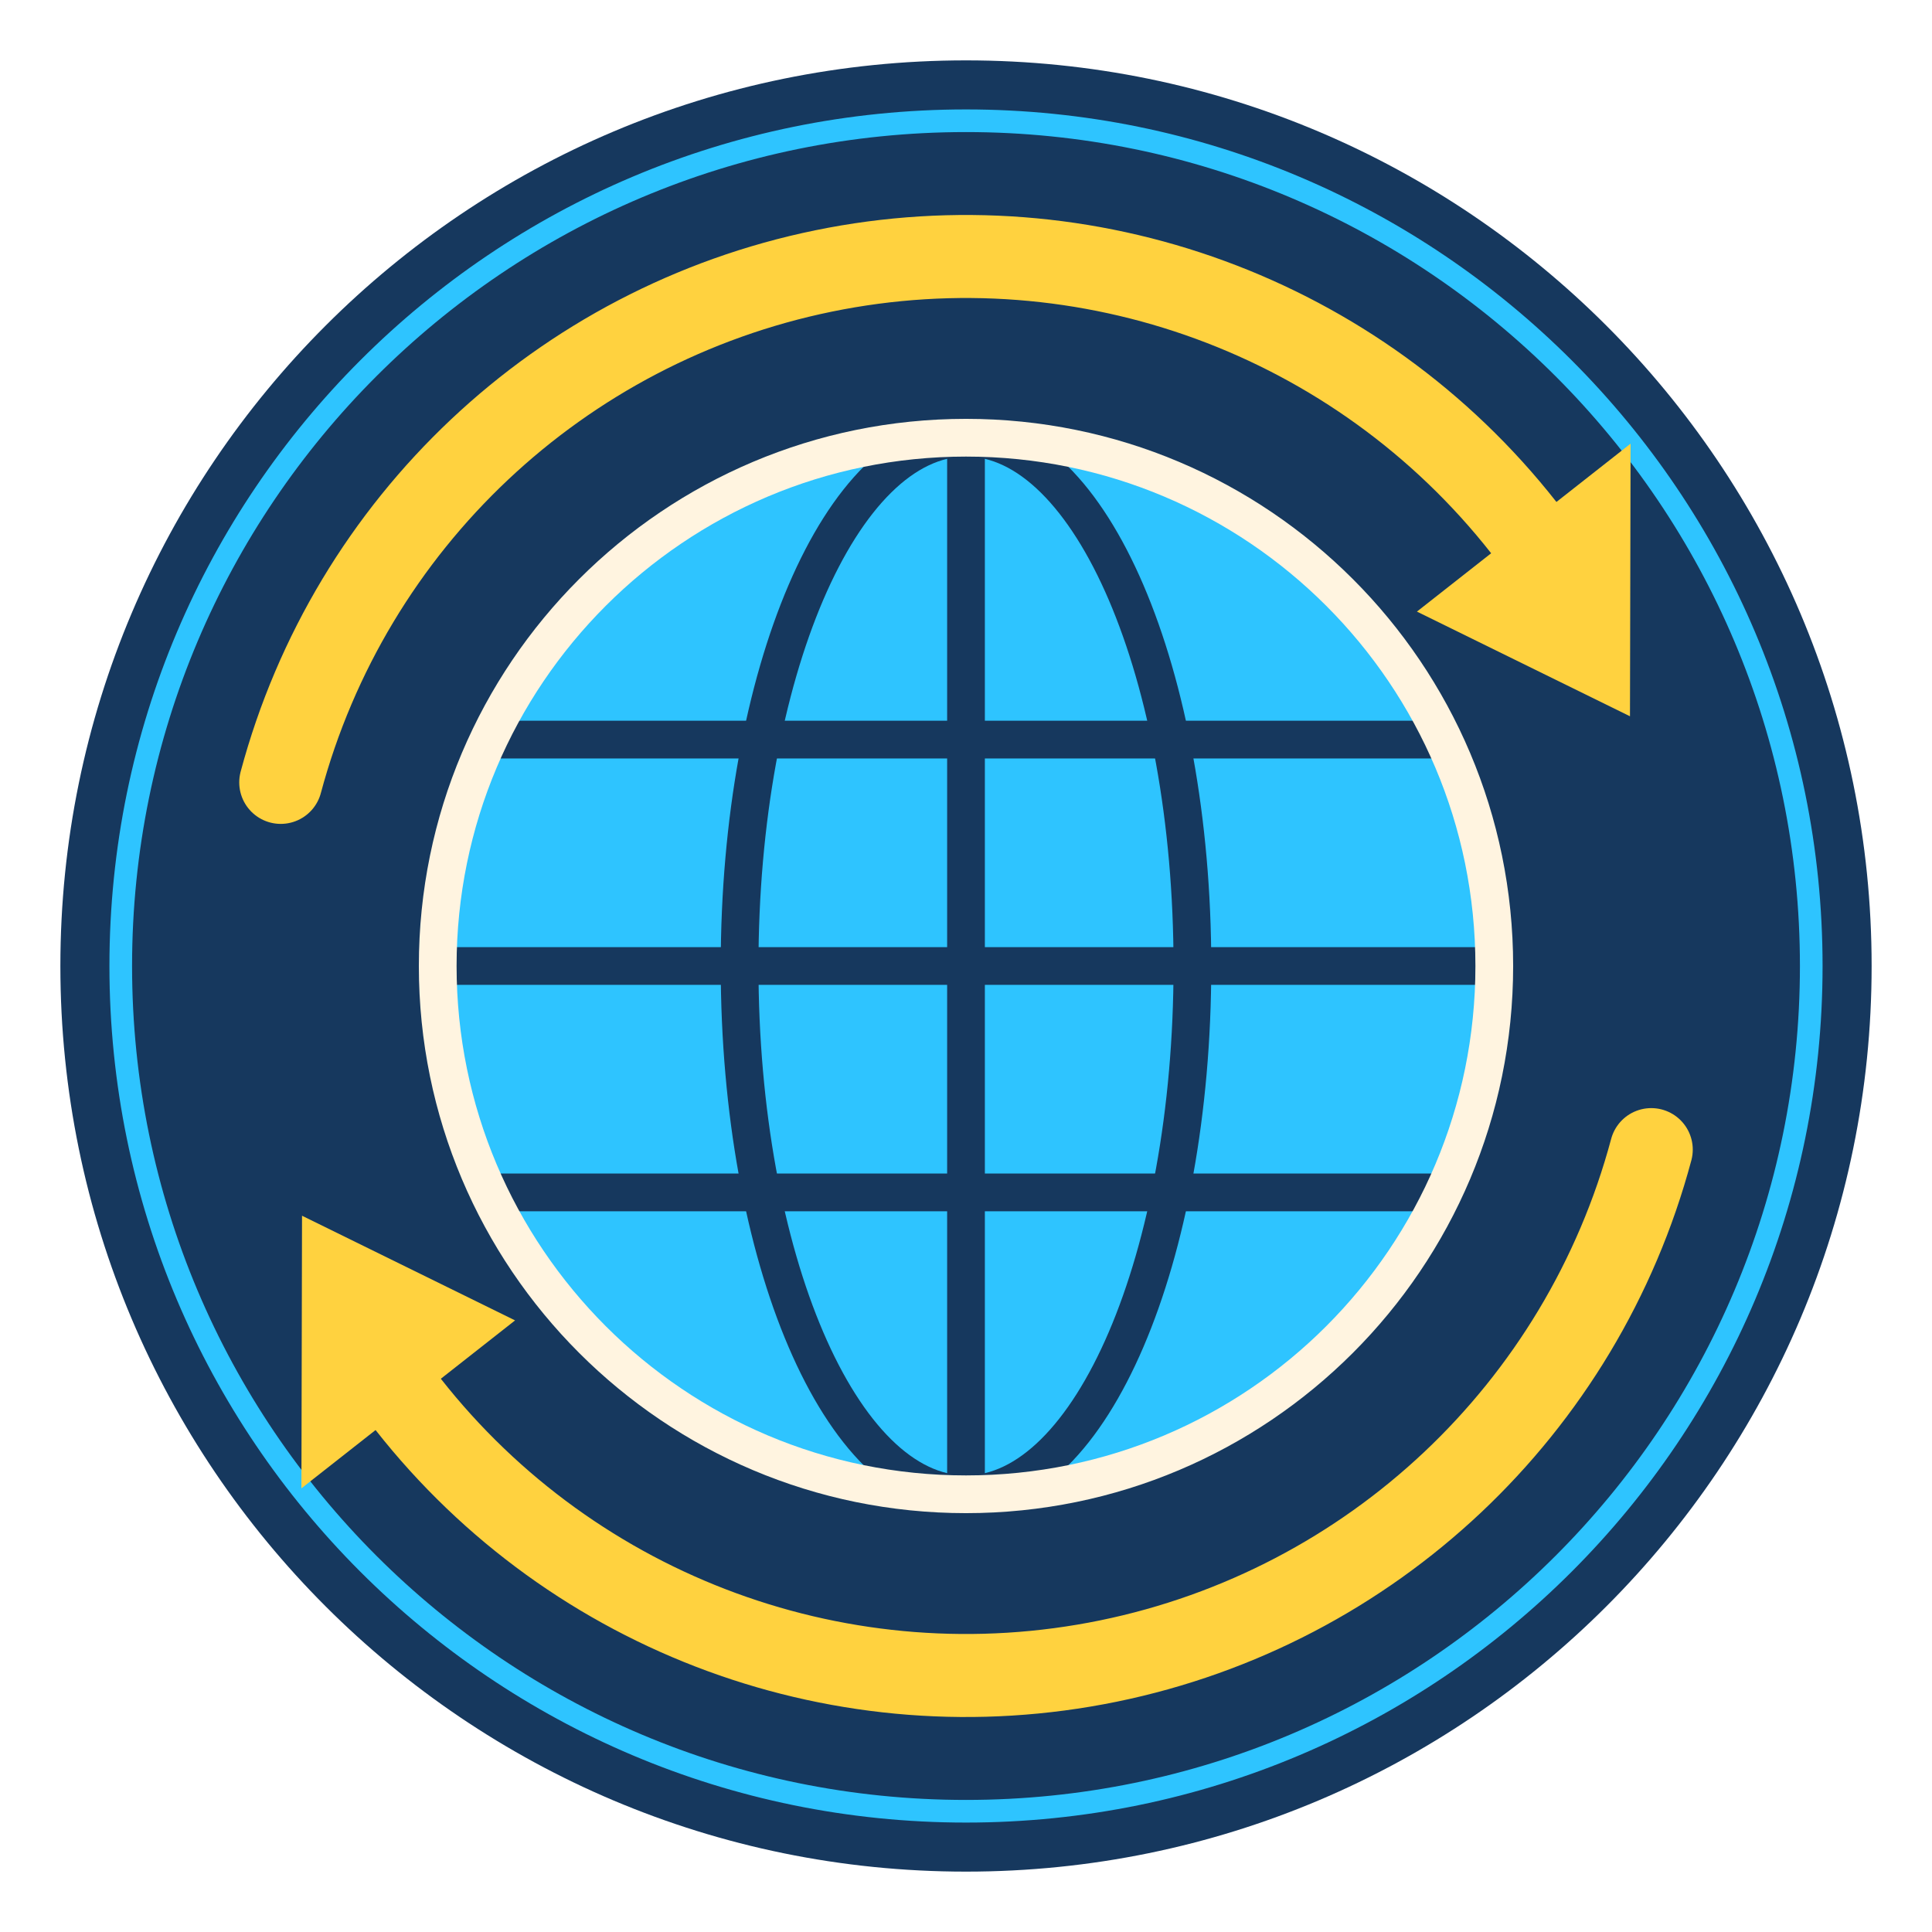
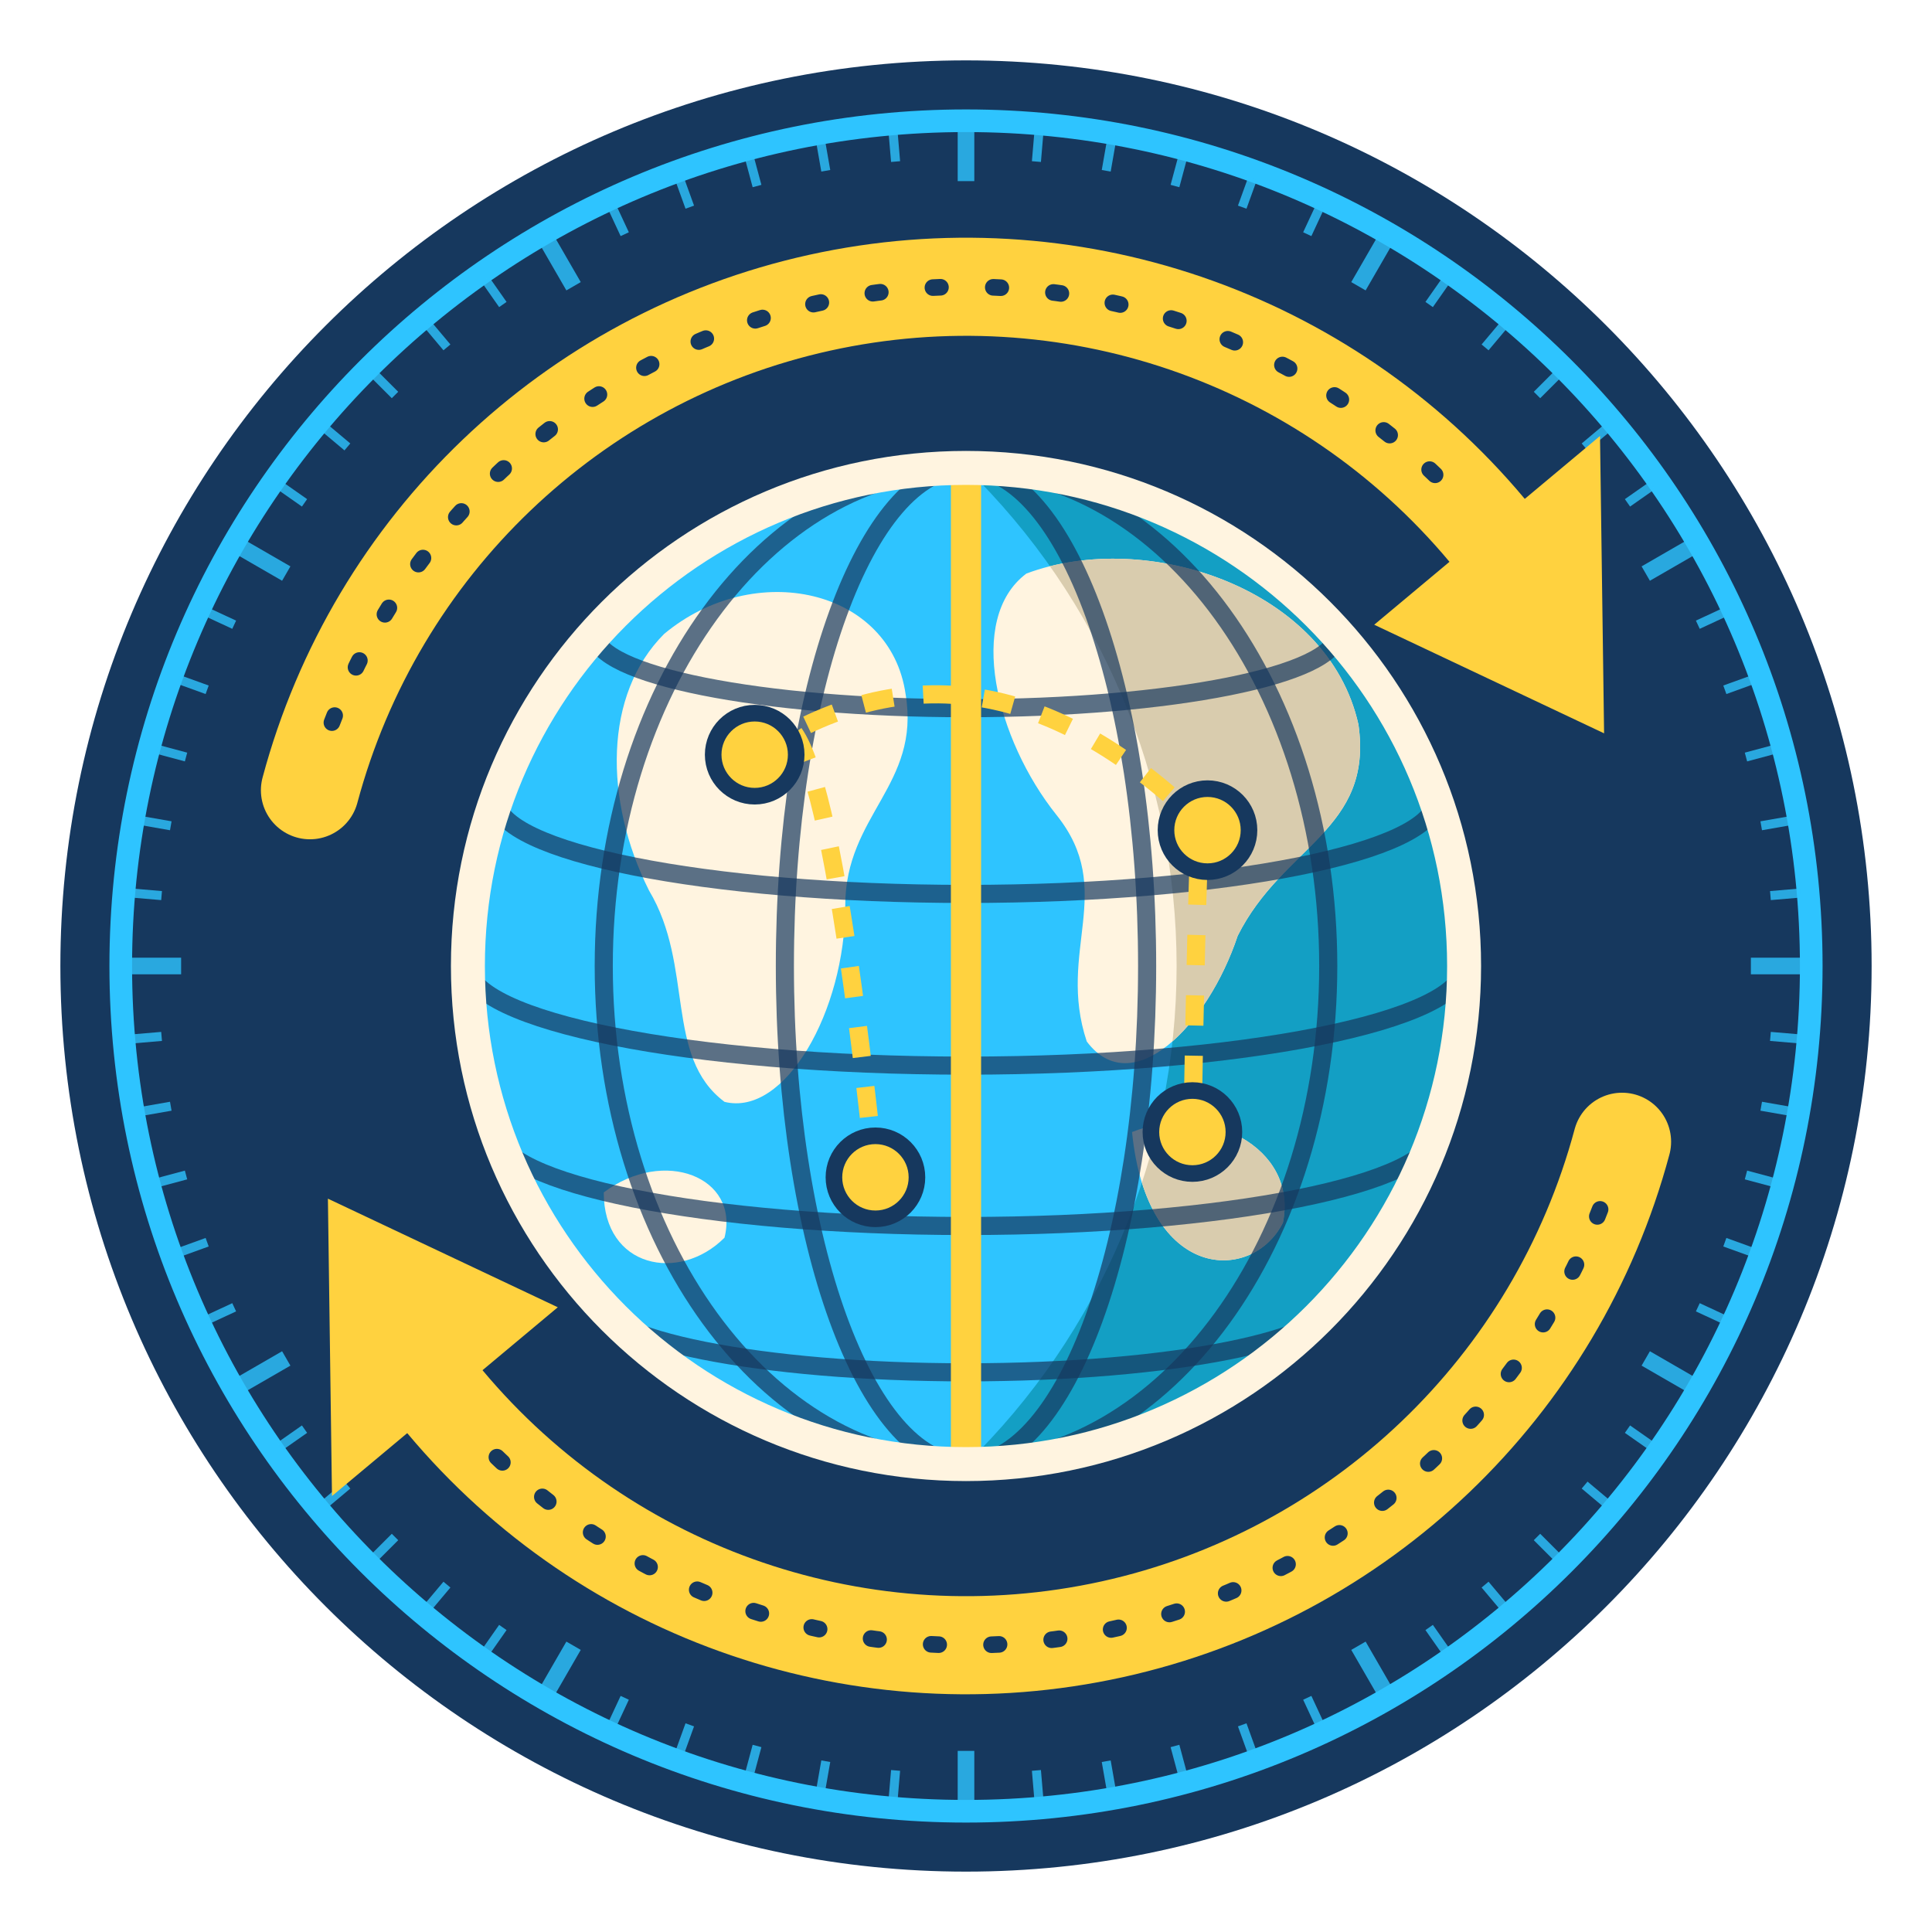
<svg xmlns="http://www.w3.org/2000/svg" viewBox="0 0 256 256" width="256" height="256" role="img">
  <circle cx="128" cy="128" r="120" fill="#16385e" />
  <circle cx="128" cy="128" r="112" fill="none" stroke="#2ec4ff" stroke-width="3" />
-   <circle cx="128" cy="128" r="70" fill="#2ec4ff" />
-   <clipPath id="g">
-     <circle cx="128" cy="128" r="70" />
-   </clipPath>
-   <g clip-path="url(#g)" fill="none" stroke="#16385e" stroke-width="5">
-     <line x1="58" y1="128" x2="198" y2="128" />
-     <line x1="64" y1="98" x2="192" y2="98" />
-     <line x1="64" y1="158" x2="192" y2="158" />
-     <ellipse cx="128" cy="128" rx="30" ry="70" />
-     <line x1="128" y1="58" x2="128" y2="198" />
+   <line x1="232" y1="128" x2="239" y2="128" stroke="#2ec4ff" stroke-width="2.2" opacity=".8" />
+   <line x1="234.59" y1="137.33" x2="238.58" y2="137.67" stroke="#2ec4ff" stroke-width="1.2" opacity=".8" />
+   <line x1="233.37" y1="146.58" x2="237.31" y2="147.27" stroke="#2ec4ff" stroke-width="1.2" opacity=".8" />
+   <line x1="231.35" y1="155.69" x2="235.22" y2="156.73" stroke="#2ec4ff" stroke-width="1.2" opacity=".8" />
+   <line x1="228.55" y1="164.6" x2="232.31" y2="165.96" stroke="#2ec4ff" stroke-width="1.2" opacity=".8" />
+   <line x1="224.97" y1="173.22" x2="228.6" y2="174.91" stroke="#2ec4ff" stroke-width="1.2" opacity=".8" />
+   <line x1="218.07" y1="180" x2="224.13" y2="183.5" stroke="#2ec4ff" stroke-width="2.2" opacity=".8" />
+   <line x1="215.65" y1="189.37" x2="218.93" y2="191.67" stroke="#2ec4ff" stroke-width="1.2" opacity=".8" />
+   <line x1="209.97" y1="196.78" x2="213.03" y2="199.35" stroke="#2ec4ff" stroke-width="1.2" opacity=".8" />
+   <line x1="203.66" y1="203.66" x2="206.49" y2="206.49" stroke="#2ec4ff" stroke-width="1.2" opacity=".8" />
+   <line x1="196.78" y1="209.97" x2="199.35" y2="213.03" stroke="#2ec4ff" stroke-width="1.2" opacity=".8" />
+   <line x1="189.37" y1="215.65" x2="191.67" y2="218.93" stroke="#2ec4ff" stroke-width="1.2" opacity=".8" />
+   <line x1="180" y1="218.07" x2="183.5" y2="224.13" stroke="#2ec4ff" stroke-width="2.2" opacity=".8" />
+   <line x1="173.22" y1="224.97" x2="174.91" y2="228.6" stroke="#2ec4ff" stroke-width="1.2" opacity=".8" />
+   <line x1="164.6" y1="228.55" x2="165.96" y2="232.31" stroke="#2ec4ff" stroke-width="1.2" opacity=".8" />
+   <line x1="155.69" y1="231.35" x2="156.73" y2="235.22" stroke="#2ec4ff" stroke-width="1.2" opacity=".8" />
+   <line x1="146.58" y1="233.37" x2="147.27" y2="237.31" stroke="#2ec4ff" stroke-width="1.2" opacity=".8" />
+   <line x1="137.33" y1="234.59" x2="137.67" y2="238.58" stroke="#2ec4ff" stroke-width="1.2" opacity=".8" />
+   <line x1="128" y1="232" x2="128" y2="239" stroke="#2ec4ff" stroke-width="2.2" opacity=".8" />
+   <line x1="118.67" y1="234.59" x2="118.33" y2="238.58" stroke="#2ec4ff" stroke-width="1.2" opacity=".8" />
+   <line x1="109.42" y1="233.37" x2="108.73" y2="237.31" stroke="#2ec4ff" stroke-width="1.2" opacity=".8" />
+   <line x1="100.31" y1="231.35" x2="99.27" y2="235.22" stroke="#2ec4ff" stroke-width="1.2" opacity=".8" />
+   <line x1="91.4" y1="228.55" x2="90.04" y2="232.31" stroke="#2ec4ff" stroke-width="1.2" opacity=".8" />
+   <line x1="82.78" y1="224.97" x2="81.09" y2="228.6" stroke="#2ec4ff" stroke-width="1.2" opacity=".8" />
+   <line x1="76" y1="218.07" x2="72.5" y2="224.13" stroke="#2ec4ff" stroke-width="2.2" opacity=".8" />
+   <line x1="66.63" y1="215.65" x2="64.33" y2="218.93" stroke="#2ec4ff" stroke-width="1.2" opacity=".8" />
+   <line x1="59.22" y1="209.97" x2="56.65" y2="213.03" stroke="#2ec4ff" stroke-width="1.2" opacity=".8" />
+   <line x1="52.34" y1="203.66" x2="49.51" y2="206.49" stroke="#2ec4ff" stroke-width="1.2" opacity=".8" />
+   <line x1="46.03" y1="196.78" x2="42.97" y2="199.35" stroke="#2ec4ff" stroke-width="1.2" opacity=".8" />
+   <line x1="40.35" y1="189.37" x2="37.07" y2="191.67" stroke="#2ec4ff" stroke-width="1.2" opacity=".8" />
+   <line x1="37.93" y1="180" x2="31.87" y2="183.5" stroke="#2ec4ff" stroke-width="2.2" opacity=".8" />
+   <line x1="31.03" y1="173.22" x2="27.4" y2="174.91" stroke="#2ec4ff" stroke-width="1.2" opacity=".8" />
+   <line x1="27.45" y1="164.6" x2="23.69" y2="165.96" stroke="#2ec4ff" stroke-width="1.2" opacity=".8" />
+   <line x1="24.65" y1="155.69" x2="20.78" y2="156.73" stroke="#2ec4ff" stroke-width="1.2" opacity=".8" />
+   <line x1="22.63" y1="146.58" x2="18.69" y2="147.27" stroke="#2ec4ff" stroke-width="1.2" opacity=".8" />
+   <line x1="21.41" y1="137.33" x2="17.42" y2="137.67" stroke="#2ec4ff" stroke-width="1.2" opacity=".8" />
+   <line x1="24" y1="128" x2="17" y2="128" stroke="#2ec4ff" stroke-width="2.2" opacity=".8" />
+   <line x1="21.41" y1="118.67" x2="17.42" y2="118.33" stroke="#2ec4ff" stroke-width="1.2" opacity=".8" />
+   <line x1="22.63" y1="109.42" x2="18.69" y2="108.73" stroke="#2ec4ff" stroke-width="1.2" opacity=".8" />
+   <line x1="24.65" y1="100.31" x2="20.78" y2="99.27" stroke="#2ec4ff" stroke-width="1.2" opacity=".8" />
+   <line x1="27.45" y1="91.4" x2="23.69" y2="90.04" stroke="#2ec4ff" stroke-width="1.2" opacity=".8" />
+   <line x1="31.03" y1="82.78" x2="27.4" y2="81.09" stroke="#2ec4ff" stroke-width="1.2" opacity=".8" />
+   <line x1="37.93" y1="76" x2="31.87" y2="72.5" stroke="#2ec4ff" stroke-width="2.2" opacity=".8" />
+   <line x1="40.35" y1="66.63" x2="37.07" y2="64.33" stroke="#2ec4ff" stroke-width="1.2" opacity=".8" />
+   <line x1="46.03" y1="59.22" x2="42.97" y2="56.65" stroke="#2ec4ff" stroke-width="1.2" opacity=".8" />
+   <line x1="52.34" y1="52.34" x2="49.51" y2="49.51" stroke="#2ec4ff" stroke-width="1.2" opacity=".8" />
+   <line x1="59.22" y1="46.03" x2="56.65" y2="42.97" stroke="#2ec4ff" stroke-width="1.2" opacity=".8" />
+   <line x1="66.63" y1="40.35" x2="64.33" y2="37.07" stroke="#2ec4ff" stroke-width="1.2" opacity=".8" />
+   <line x1="76" y1="37.93" x2="72.5" y2="31.87" stroke="#2ec4ff" stroke-width="2.2" opacity=".8" />
+   <line x1="82.78" y1="31.03" x2="81.09" y2="27.4" stroke="#2ec4ff" stroke-width="1.2" opacity=".8" />
+   <line x1="91.4" y1="27.45" x2="90.04" y2="23.69" stroke="#2ec4ff" stroke-width="1.2" opacity=".8" />
+   <line x1="100.31" y1="24.65" x2="99.27" y2="20.78" stroke="#2ec4ff" stroke-width="1.2" opacity=".8" />
+   <line x1="109.42" y1="22.63" x2="108.73" y2="18.69" stroke="#2ec4ff" stroke-width="1.2" opacity=".8" />
+   <line x1="118.67" y1="21.41" x2="118.33" y2="17.42" stroke="#2ec4ff" stroke-width="1.2" opacity=".8" />
+   <line x1="128" y1="24" x2="128" y2="17" stroke="#2ec4ff" stroke-width="2.2" opacity=".8" />
+   <line x1="137.33" y1="21.41" x2="137.67" y2="17.42" stroke="#2ec4ff" stroke-width="1.2" opacity=".8" />
+   <line x1="146.58" y1="22.63" x2="147.27" y2="18.69" stroke="#2ec4ff" stroke-width="1.2" opacity=".8" />
+   <line x1="155.69" y1="24.65" x2="156.73" y2="20.78" stroke="#2ec4ff" stroke-width="1.2" opacity=".8" />
+   <line x1="164.6" y1="27.45" x2="165.96" y2="23.69" stroke="#2ec4ff" stroke-width="1.2" opacity=".8" />
+   <line x1="173.22" y1="31.03" x2="174.91" y2="27.4" stroke="#2ec4ff" stroke-width="1.2" opacity=".8" />
+   <line x1="180" y1="37.93" x2="183.5" y2="31.87" stroke="#2ec4ff" stroke-width="2.2" opacity=".8" />
+   <line x1="189.37" y1="40.35" x2="191.67" y2="37.07" stroke="#2ec4ff" stroke-width="1.2" opacity=".8" />
+   <line x1="196.78" y1="46.03" x2="199.35" y2="42.97" stroke="#2ec4ff" stroke-width="1.2" opacity=".8" />
+   <line x1="203.66" y1="52.34" x2="206.49" y2="49.51" stroke="#2ec4ff" stroke-width="1.2" opacity=".8" />
+   <line x1="209.97" y1="59.22" x2="213.03" y2="56.65" stroke="#2ec4ff" stroke-width="1.2" opacity=".8" />
+   <line x1="215.65" y1="66.63" x2="218.93" y2="64.33" stroke="#2ec4ff" stroke-width="1.2" opacity=".8" />
+   <line x1="218.07" y1="76" x2="224.13" y2="72.5" stroke="#2ec4ff" stroke-width="2.2" opacity=".8" />
+   <line x1="224.97" y1="82.78" x2="228.6" y2="81.09" stroke="#2ec4ff" stroke-width="1.2" opacity=".8" />
+   <line x1="228.55" y1="91.4" x2="232.31" y2="90.04" stroke="#2ec4ff" stroke-width="1.2" opacity=".8" />
+   <line x1="231.35" y1="100.31" x2="235.22" y2="99.27" stroke="#2ec4ff" stroke-width="1.2" opacity=".8" />
+   <line x1="233.37" y1="109.42" x2="237.31" y2="108.73" stroke="#2ec4ff" stroke-width="1.2" opacity=".8" />
+   <line x1="234.59" y1="118.67" x2="238.58" y2="118.33" stroke="#2ec4ff" stroke-width="1.2" opacity=".8" />
+   <defs>
+     <clipPath id="gl">
+       <circle cx="128" cy="128" r="66" />
+     </clipPath>
+   </defs>
+   <circle cx="128" cy="128" r="66" fill="#2ec4ff" />
+   <g clip-path="url(#gl)">
+     <path d="M128 62 A66 66 0 0 1 128 194 A92 92 0 0 0 128 62 Z" fill="#139fc4" />
+     <clipPath id="nt">
+       <path d="M128 62 A66 66 0 0 1 128 194 A92 92 0 0 0 128 62 Z" />
+     </clipPath>
+     <path d="M88 84 C100 74 118 78 120 92 C122 104 112 108 112 120 C112 134 104 148 96 146 C88 140 92 128 86 118 C80 106 80 92 88 84 Z" fill="#fff4e0" />
+     <path d="M88 84 C100 74 118 78 120 92 C122 104 112 108 112 120 C112 134 104 148 96 146 C88 140 92 128 86 118 C80 106 80 92 88 84 Z" fill="#d9ccae" clip-path="url(#nt)" />
+     <path d="M136 76 C152 70 176 78 180 96 C182 110 170 112 164 124 C160 136 150 146 144 138 C140 126 148 118 140 108 C132 98 128 82 136 76 Z" fill="#fff4e0" />
+     <path d="M136 76 C152 70 176 78 180 96 C182 110 170 112 164 124 C160 136 150 146 144 138 C140 126 148 118 140 108 C132 98 128 82 136 76 Z" fill="#d9ccae" clip-path="url(#nt)" />
+     <path d="M150 150 C160 146 172 152 170 162 C166 170 152 170 150 150 Z" fill="#fff4e0" />
+     <path d="M150 150 C160 146 172 152 170 162 C166 170 152 170 150 150 Z" fill="#d9ccae" clip-path="url(#nt)" />
+     <path d="M80 158 C88 152 98 156 96 164 C90 170 80 168 80 158 Z" fill="#fff4e0" />
+     <path d="M80 158 C88 152 98 156 96 164 C90 170 80 168 80 158 Z" fill="#d9ccae" clip-path="url(#nt)" />
+     <path d="M78.81 84 A49.19 9.84 0 0 0 177.19 84" fill="none" stroke="#16385e" stroke-width="2.4" opacity=".7" />
+     <path d="M65.77 106 A62.23 12.45 0 0 0 190.23 106" fill="none" stroke="#16385e" stroke-width="2.4" opacity=".7" />
+     <path d="M62 128 A66 13.2 0 0 0 194 128" fill="none" stroke="#16385e" stroke-width="2.4" opacity=".7" />
+     <path d="M65.77 150 A62.23 12.45 0 0 0 190.23 150" fill="none" stroke="#16385e" stroke-width="2.4" opacity=".7" />
+     <path d="M78.81 172 A49.19 9.84 0 0 0 177.19 172" fill="none" stroke="#16385e" stroke-width="2.4" opacity=".7" />
+     <ellipse cx="128" cy="128" rx="24" ry="66" fill="none" stroke="#16385e" stroke-width="2.4" opacity=".7" />
+     <ellipse cx="128" cy="128" rx="48" ry="66" fill="none" stroke="#16385e" stroke-width="2.4" opacity=".7" />
+     <line x1="128" y1="62" x2="128" y2="194" stroke="#ffd23f" stroke-width="4" />
  </g>
-   <circle cx="128" cy="128" r="70" fill="none" stroke="#fff4e0" stroke-width="5" />
-   <path d="M37.2 103.67 A94 94 0 0 1 201.91 69.91" fill="none" stroke="#ffd23f" stroke-width="11" stroke-linecap="round" />
-   <polygon points="215.98,94.91 216.06,58.79 187.75,81.04" fill="#ffd23f" />
-   <path d="M218.8 152.33 A94 94 0 0 1 54.09 186.09" fill="none" stroke="#ffd23f" stroke-width="11" stroke-linecap="round" />
-   <polygon points="40.02,161.09 39.94,197.21 68.25,174.96" fill="#ffd23f" />
+   <circle cx="128" cy="128" r="66" fill="none" stroke="#fff4e0" stroke-width="4.5" />
+   <path d="M100 100 Q130 80 160 110" fill="none" stroke="#ffd23f" stroke-width="2.4" stroke-dasharray="4 4" clip-path="url(#gl)" />
+   <path d="M160 110 Q159 90 158 150" fill="none" stroke="#ffd23f" stroke-width="2.4" stroke-dasharray="4 4" clip-path="url(#gl)" />
+   <path d="M100 100 Q108 80 116 156" fill="none" stroke="#ffd23f" stroke-width="2.4" stroke-dasharray="4 4" clip-path="url(#gl)" />
+   <circle cx="100" cy="100" r="5.5" fill="#ffd23f" stroke="#16385e" stroke-width="2.2" />
+   <circle cx="160" cy="110" r="5.5" fill="#ffd23f" stroke="#16385e" stroke-width="2.2" />
+   <circle cx="116" cy="156" r="5.5" fill="#ffd23f" stroke="#16385e" stroke-width="2.2" />
+   <circle cx="158" cy="150" r="5.5" fill="#ffd23f" stroke="#16385e" stroke-width="2.2" />
+   <path d="M41.07 104.71 A90 90 0 0 1 197.05 70.27" fill="none" stroke="#ffd23f" stroke-width="13" stroke-linecap="round" />
+   <polygon points="212.55,97.17 212.01,57.77 182.09,82.78" fill="#ffd23f" />
+   <path d="M43.98 95.75 A90 90 0 0 1 191.64 64.36" fill="none" stroke="#16385e" stroke-width="2.2" stroke-dasharray="1 7" stroke-linecap="round" />
+   <path d="M214.93 151.29 A90 90 0 0 1 58.95 185.73" fill="none" stroke="#ffd23f" stroke-width="13" stroke-linecap="round" />
+   <polygon points="43.45,158.83 43.99,198.23 73.91,173.22" fill="#ffd23f" />
+   <path d="M212.02 160.25 A90 90 0 0 1 64.36 191.64" fill="none" stroke="#16385e" stroke-width="2.2" stroke-dasharray="1 7" stroke-linecap="round" />
</svg>
